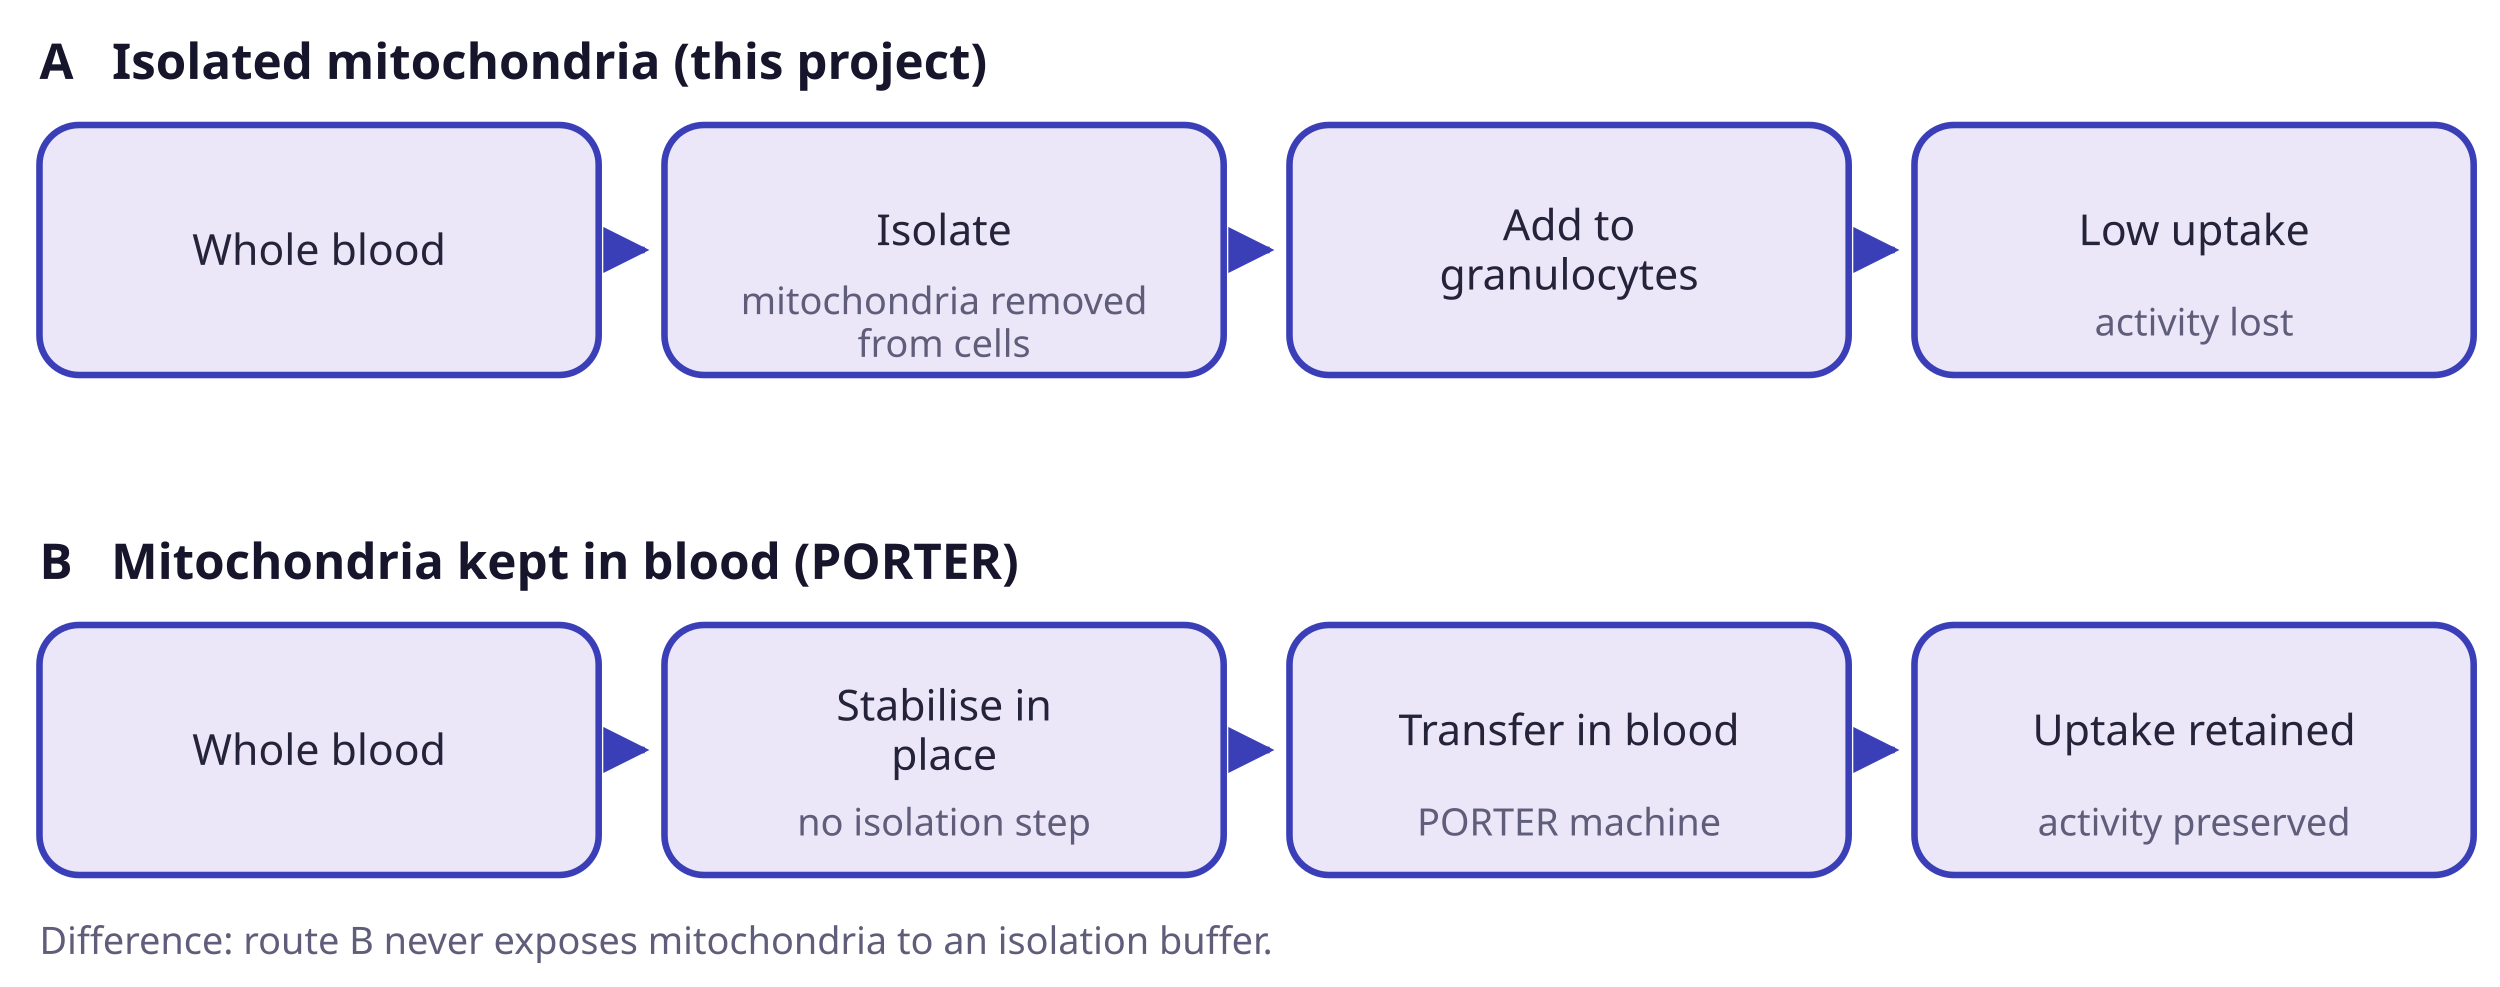
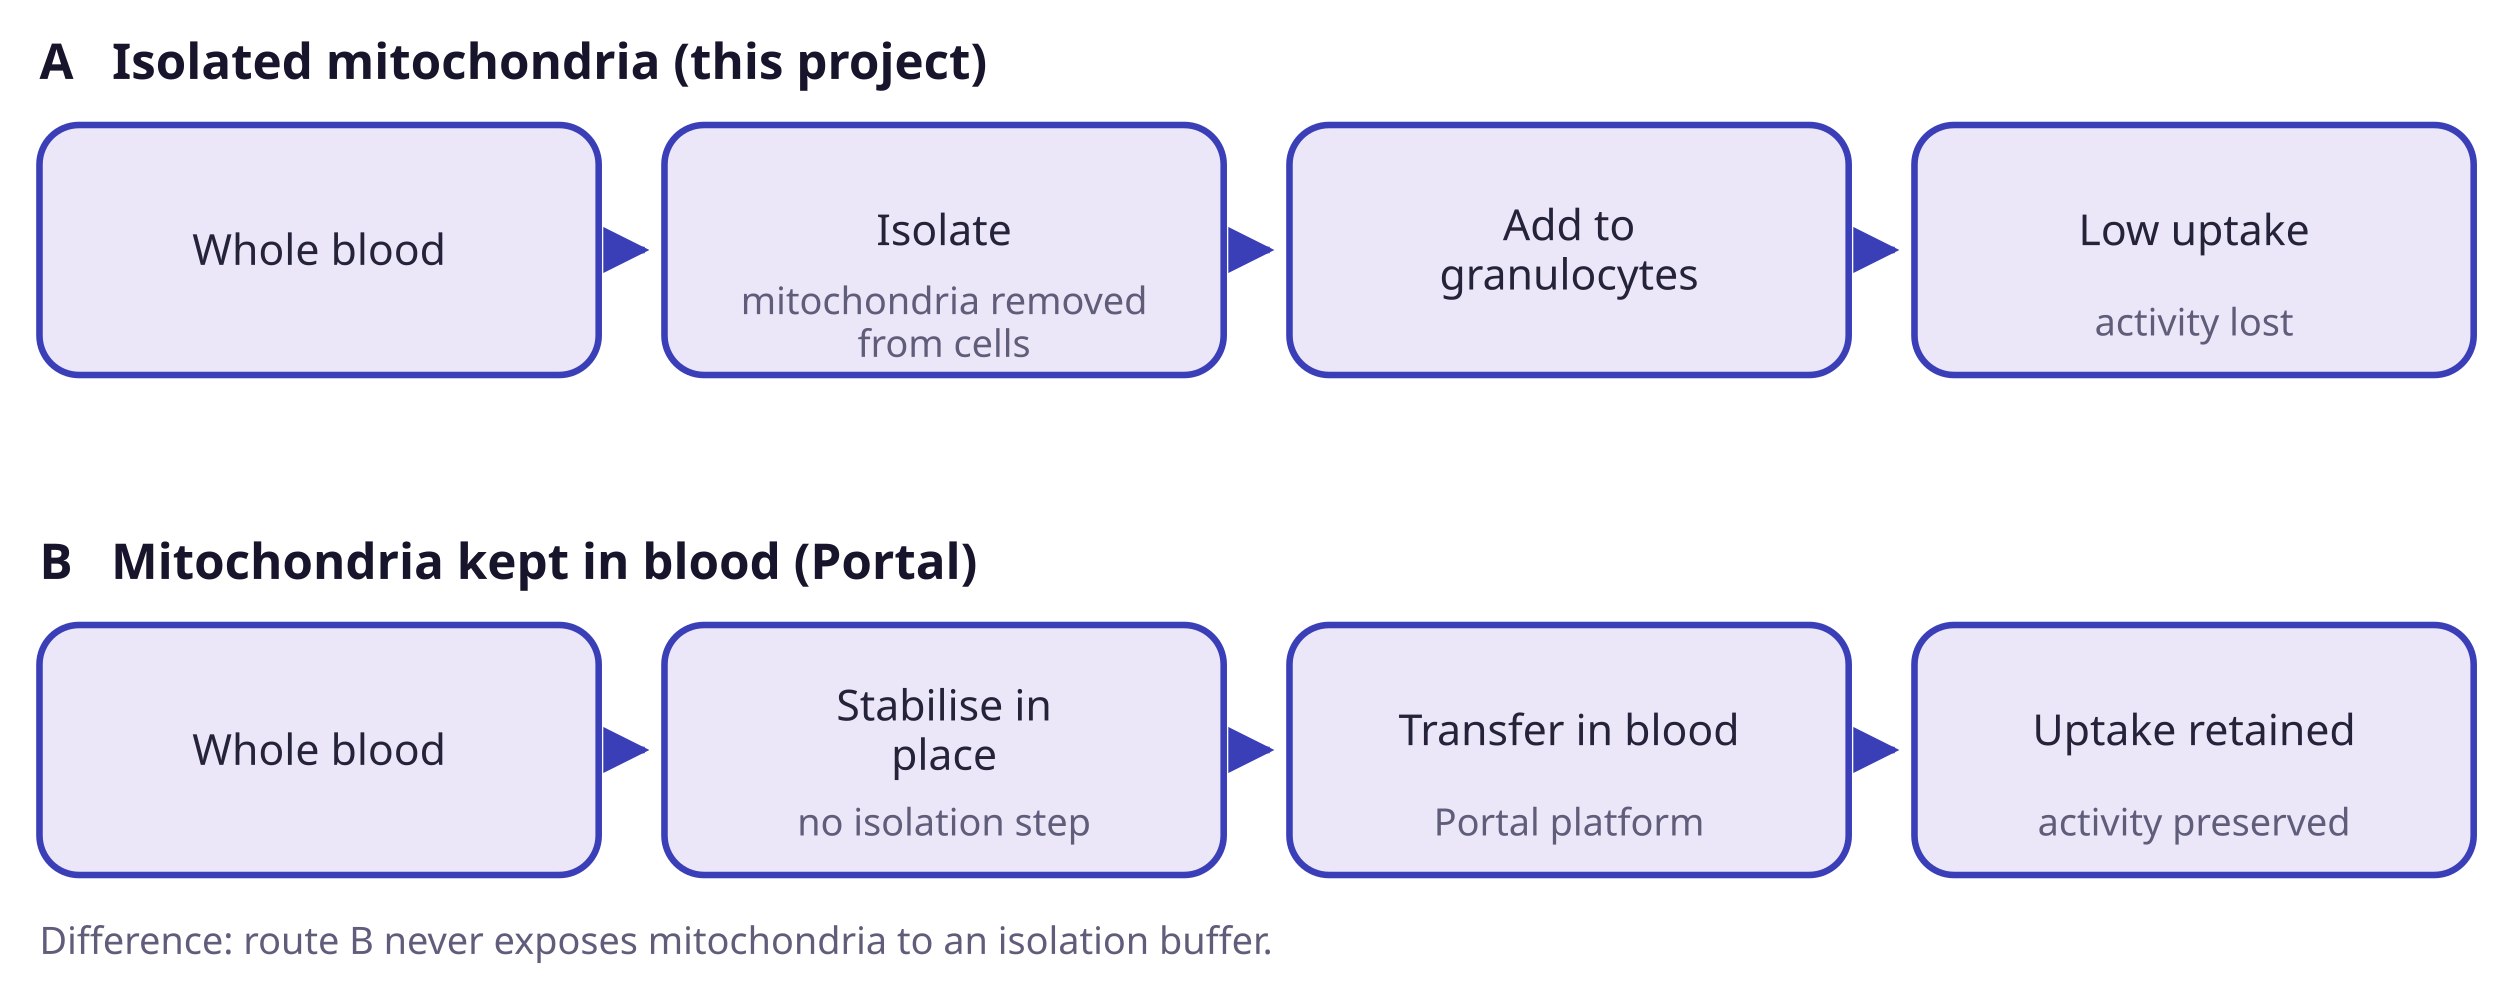
<svg xmlns="http://www.w3.org/2000/svg" viewBox="0 0 760 300" role="img" aria-labelledby="ti de">
  <style>
    text { font-family: "Jost","Avenir Next","Futura","Century Gothic",system-ui,sans-serif; fill: #24233a; }
    .t  { font-size: 15px; font-weight: 600; fill: #16152b; }
    .s  { font-size: 13px; }
    .xs { font-size: 11.5px; fill: #5f5d7a; }
    .num { font-size: 13px; font-weight: 600; fill: #16152b; }
    .box { fill: #ece7f8; stroke: #3a3fb8; stroke-width: 2; }
    .boxw { fill: #faf8ff; stroke: #3a3fb8; stroke-width: 2; }
    .dash { fill: none; stroke: #3a3fb8; stroke-width: 2; stroke-dasharray: 6 5; }
    .arr { fill: none; stroke: #3a3fb8; stroke-width: 2; marker-end: url(#a); }
    .ax { stroke: #8b87a8; stroke-width: 1.5; }
    .gl { stroke: #ded9ec; stroke-width: 1; }
  </style>
  <defs>
    <marker id="a" viewBox="0 0 10 10" refX="9" refY="5" markerWidth="7" markerHeight="7" orient="auto-start-reverse">
      <path d="M0,0 L10,5 L0,10 Z" fill="#3a3fb8" />
    </marker>
  </defs>
  <text class="t" x="12" y="24">A   Isolated mitochondria (this project)</text>
  <rect class="box" x="12" y="38" width="170" height="76" rx="12" />
  <text class="s" x="97.0" y="76.0" text-anchor="middle" dominant-baseline="middle">Whole blood</text>
  <rect class="box" x="202" y="38" width="170" height="76" rx="12" />
  <text class="s" x="287.0" y="70.0" text-anchor="middle" dominant-baseline="middle">Isolate</text>
  <text class="xs" x="287.0" y="91.5" text-anchor="middle" dominant-baseline="middle">mitochondria removed</text>
  <text class="xs" x="287.0" y="104.5" text-anchor="middle" dominant-baseline="middle">from cells</text>
  <path class="arr" d="M 184,76.0 L 196,76.0" />
  <rect class="box" x="392" y="38" width="170" height="76" rx="12" />
  <text class="s" x="477.0" y="68.5" text-anchor="middle" dominant-baseline="middle">Add to</text>
  <text class="s" x="477.0" y="83.5" text-anchor="middle" dominant-baseline="middle">granulocytes</text>
  <path class="arr" d="M 374,76.0 L 386,76.0" />
  <rect class="box" x="582" y="38" width="170" height="76" rx="12" />
  <text class="s" x="667.0" y="70.0" text-anchor="middle" dominant-baseline="middle">Low uptake</text>
  <text class="xs" x="667.0" y="98.0" text-anchor="middle" dominant-baseline="middle">activity lost</text>
  <path class="arr" d="M 564,76.0 L 576,76.0" />
-   <text class="t" x="12" y="176">B   Mitochondria kept in blood (PORTER)</text>
+   <text class="t" x="12" y="176">B   Mitochondria kept in blood (Portal)</text>
  <rect class="box" x="12" y="190" width="170" height="76" rx="12" />
  <text class="s" x="97.0" y="228.0" text-anchor="middle" dominant-baseline="middle">Whole blood</text>
  <rect class="box" x="202" y="190" width="170" height="76" rx="12" />
  <text class="s" x="287.0" y="214.5" text-anchor="middle" dominant-baseline="middle">Stabilise in</text>
  <text class="s" x="287.0" y="229.5" text-anchor="middle" dominant-baseline="middle">place</text>
  <text class="xs" x="287.0" y="250.0" text-anchor="middle" dominant-baseline="middle">no isolation step</text>
  <path class="arr" d="M 184,228.0 L 196,228.0" />
  <rect class="box" x="392" y="190" width="170" height="76" rx="12" />
  <text class="s" x="477.0" y="222.0" text-anchor="middle" dominant-baseline="middle">Transfer in blood</text>
-   <text class="xs" x="477.0" y="250.0" text-anchor="middle" dominant-baseline="middle">PORTER machine</text>
+   <text class="xs" x="477.0" y="250.0" text-anchor="middle" dominant-baseline="middle">Portal platform</text>
  <path class="arr" d="M 374,228.0 L 386,228.0" />
  <rect class="box" x="582" y="190" width="170" height="76" rx="12" />
  <text class="s" x="667.0" y="222.0" text-anchor="middle" dominant-baseline="middle">Uptake retained</text>
  <text class="xs" x="667.0" y="250.0" text-anchor="middle" dominant-baseline="middle">activity preserved</text>
  <path class="arr" d="M 564,228.0 L 576,228.0" />
  <text class="xs" x="12" y="290">Difference: route B never exposes mitochondria to an isolation buffer.</text>
</svg>
